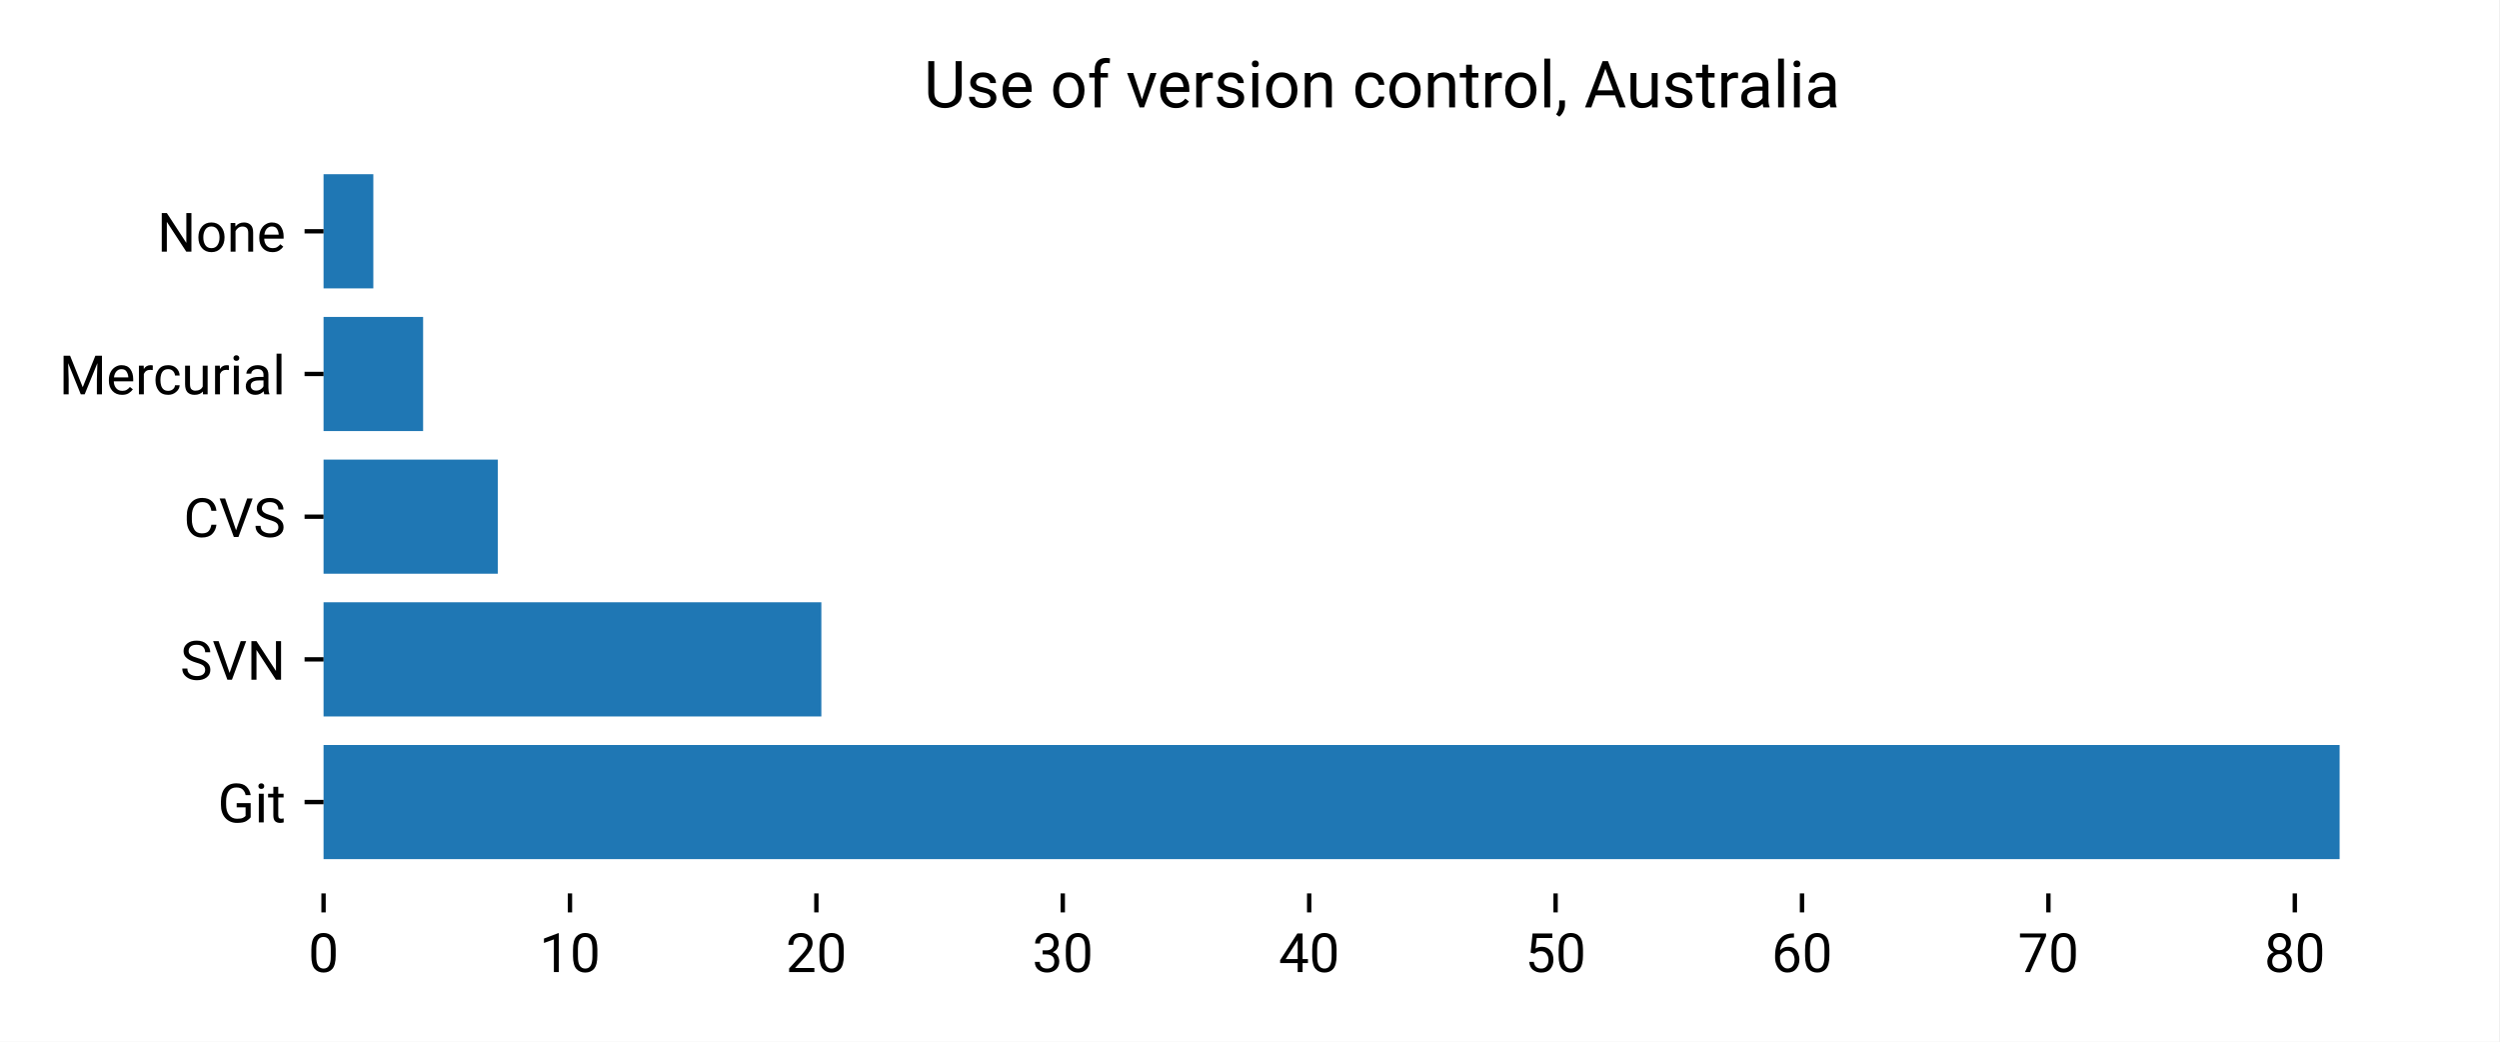
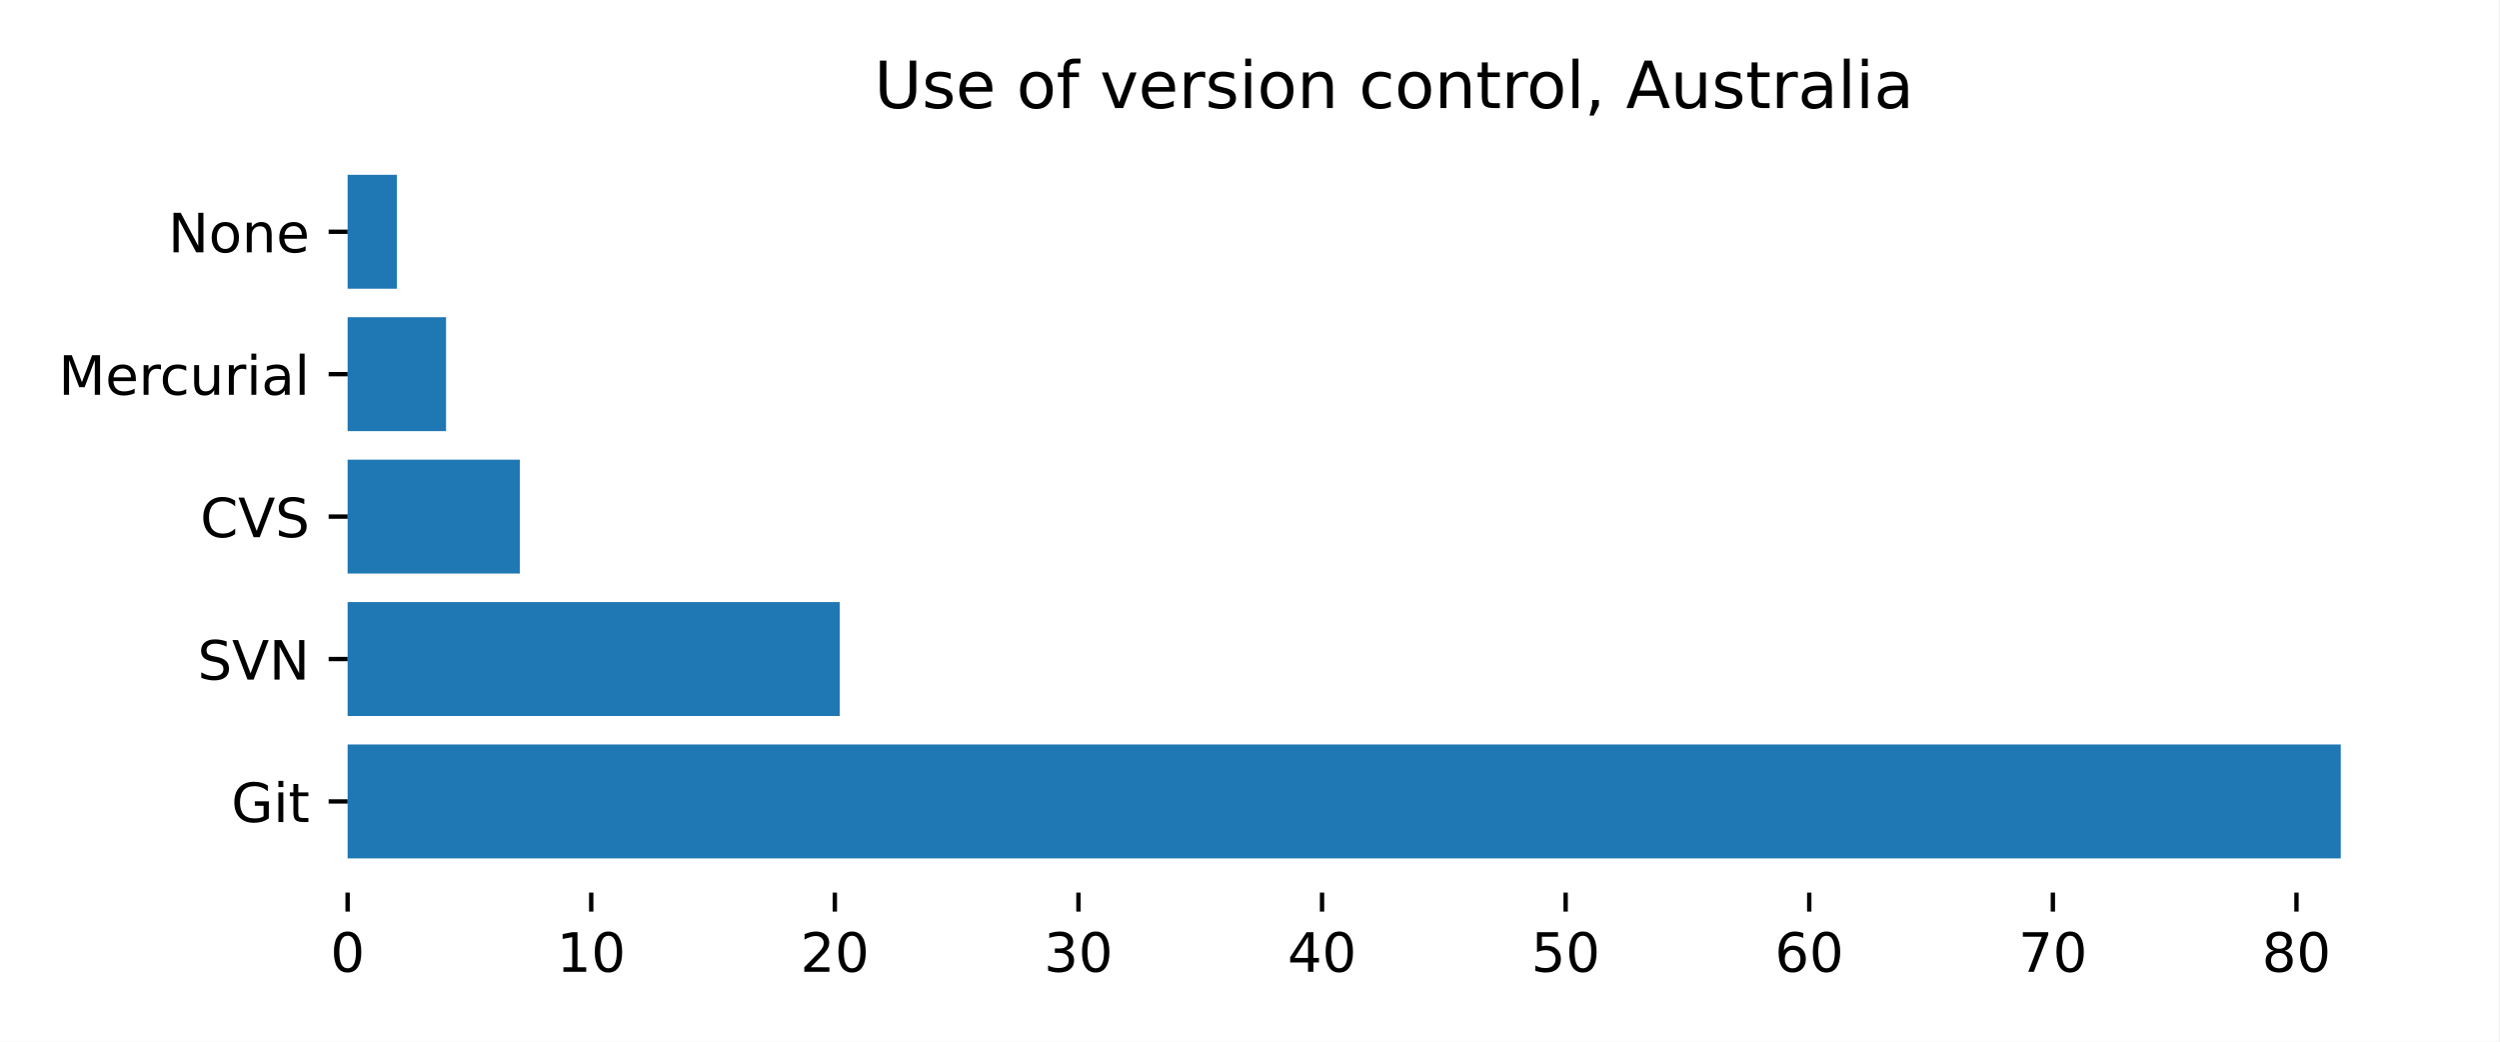
<svg xmlns="http://www.w3.org/2000/svg" xmlns:xlink="http://www.w3.org/1999/xlink" height="192pt" version="1.1" viewBox="0 0 460.8 192" width="460.8pt">
  <defs>
    <style type="text/css">*{stroke-linecap:butt;stroke-linejoin:round;}</style>
  </defs>
  <g id="figure_1">
    <g id="patch_1">
      <path d="M 0 192  L 460.8 192  L 460.8 0  L 0 0  z " style="fill:#ffffff;" />
    </g>
    <g id="axes_1">
      <g id="patch_2">
-         <path d="M 59.661 164.669  L 450 164.669  L 450 25.8  L 59.661 25.8  z " style="fill:#ffffff;" />
+         <path d="M 64.098 164.522  L 450 164.522  L 450 25.918  L 64.098 25.918  z " style="fill:#ffffff;" />
      </g>
      <g id="patch_3">
-         <path clip-path="url(#p0968d8cd2b)" d="M 59.661 158.357  L 431.412 158.357  L 431.412 137.316  L 59.661 137.316  z " style="fill:#1f77b4;" />
+         <path clip-path="url(#p39cdbb7cfa)" d="M 64.098 158.222  L 431.624 158.222  L 431.624 137.221  L 64.098 137.221  z " style="fill:#1f77b4;" />
      </g>
      <g id="patch_4">
-         <path clip-path="url(#p0968d8cd2b)" d="M 59.661 132.056  L 151.451 132.056  L 151.451 111.015  L 59.661 111.015  z " style="fill:#1f77b4;" />
+         <path clip-path="url(#p39cdbb7cfa)" d="M 64.098 131.971  L 154.845 131.971  L 154.845 110.97  L 64.098 110.97  z " style="fill:#1f77b4;" />
      </g>
      <g id="patch_5">
-         <path clip-path="url(#p0968d8cd2b)" d="M 59.661 105.755  L 91.788 105.755  L 91.788 84.714  L 59.661 84.714  z " style="fill:#1f77b4;" />
+         <path clip-path="url(#p39cdbb7cfa)" d="M 64.098 105.72  L 95.86 105.72  L 95.86 84.72  L 64.098 84.72  z " style="fill:#1f77b4;" />
      </g>
      <g id="patch_6">
-         <path clip-path="url(#p0968d8cd2b)" d="M 59.661 79.454  L 78.019 79.454  L 78.019 58.413  L 59.661 58.413  z " style="fill:#1f77b4;" />
+         <path clip-path="url(#p39cdbb7cfa)" d="M 64.098 79.47  L 82.248 79.47  L 82.248 58.469  L 64.098 58.469  z " style="fill:#1f77b4;" />
      </g>
      <g id="patch_7">
-         <path clip-path="url(#p0968d8cd2b)" d="M 59.661 53.153  L 68.84 53.153  L 68.84 32.112  L 59.661 32.112  z " style="fill:#1f77b4;" />
+         <path clip-path="url(#p39cdbb7cfa)" d="M 64.098 53.219  L 73.173 53.219  L 73.173 32.218  L 64.098 32.218  z " style="fill:#1f77b4;" />
      </g>
      <g id="matplotlib.axis_1">
        <g id="xtick_1">
          <g id="line2d_1">
            <defs>
-               <path d="M 0 0  L 0 3.5  " id="md7940e280b" style="stroke:#000000;stroke-width:0.8;" />
+               <path d="M 0 0  L 0 3.5  " id="mc3a356a46d" style="stroke:#000000;stroke-width:0.8;" />
            </defs>
            <g>
-               <use style="stroke:#000000;stroke-width:0.8;" x="59.661" xlink:href="#md7940e280b" y="164.669" />
+               <use style="stroke:#000000;stroke-width:0.8;" x="64.098" xlink:href="#mc3a356a46d" y="164.522" />
            </g>
          </g>
          <g id="text_1">
-             <text style="font-family:Roboto;font-size:10px;font-stretch:normal;font-style:normal;font-weight:normal;text-anchor:middle;" transform="rotate(-0, 59.66094, 179.1687)" x="59.661" y="179.169">0</text>
+             <text style="font-family:DejaVu Sans;font-size:10px;font-stretch:normal;font-style:normal;font-weight:normal;text-anchor:middle;" transform="rotate(-0, 64.09844, 179.1203)" x="64.098" y="179.12">0</text>
          </g>
        </g>
        <g id="xtick_2">
          <g id="line2d_2">
            <g>
-               <use style="stroke:#000000;stroke-width:0.8;" x="105.097" xlink:href="#md7940e280b" y="164.669" />
+               <use style="stroke:#000000;stroke-width:0.8;" x="109.018" xlink:href="#mc3a356a46d" y="164.522" />
            </g>
          </g>
          <g id="text_2">
-             <text style="font-family:Roboto;font-size:10px;font-stretch:normal;font-style:normal;font-weight:normal;text-anchor:middle;" transform="rotate(-0, 105.0972, 179.1687)" x="105.097" y="179.169">10</text>
+             <text style="font-family:DejaVu Sans;font-size:10px;font-stretch:normal;font-style:normal;font-weight:normal;text-anchor:middle;" transform="rotate(-0, 109.0182, 179.1203)" x="109.018" y="179.12">10</text>
          </g>
        </g>
        <g id="xtick_3">
          <g id="line2d_3">
            <g>
-               <use style="stroke:#000000;stroke-width:0.8;" x="150.534" xlink:href="#md7940e280b" y="164.669" />
+               <use style="stroke:#000000;stroke-width:0.8;" x="153.938" xlink:href="#mc3a356a46d" y="164.522" />
            </g>
          </g>
          <g id="text_3">
-             <text style="font-family:Roboto;font-size:10px;font-stretch:normal;font-style:normal;font-weight:normal;text-anchor:middle;" transform="rotate(-0, 150.5335, 179.1687)" x="150.534" y="179.169">20</text>
+             <text style="font-family:DejaVu Sans;font-size:10px;font-stretch:normal;font-style:normal;font-weight:normal;text-anchor:middle;" transform="rotate(-0, 153.938, 179.1203)" x="153.938" y="179.12">20</text>
          </g>
        </g>
        <g id="xtick_4">
          <g id="line2d_4">
            <g>
-               <use style="stroke:#000000;stroke-width:0.8;" x="195.97" xlink:href="#md7940e280b" y="164.669" />
+               <use style="stroke:#000000;stroke-width:0.8;" x="198.858" xlink:href="#mc3a356a46d" y="164.522" />
            </g>
          </g>
          <g id="text_4">
-             <text style="font-family:Roboto;font-size:10px;font-stretch:normal;font-style:normal;font-weight:normal;text-anchor:middle;" transform="rotate(-0, 195.9698, 179.1687)" x="195.97" y="179.169">30</text>
+             <text style="font-family:DejaVu Sans;font-size:10px;font-stretch:normal;font-style:normal;font-weight:normal;text-anchor:middle;" transform="rotate(-0, 198.8577, 179.1203)" x="198.858" y="179.12">30</text>
          </g>
        </g>
        <g id="xtick_5">
          <g id="line2d_5">
            <g>
-               <use style="stroke:#000000;stroke-width:0.8;" x="241.406" xlink:href="#md7940e280b" y="164.669" />
+               <use style="stroke:#000000;stroke-width:0.8;" x="243.777" xlink:href="#mc3a356a46d" y="164.522" />
            </g>
          </g>
          <g id="text_5">
-             <text style="font-family:Roboto;font-size:10px;font-stretch:normal;font-style:normal;font-weight:normal;text-anchor:middle;" transform="rotate(-0, 241.4061, 179.1687)" x="241.406" y="179.169">40</text>
+             <text style="font-family:DejaVu Sans;font-size:10px;font-stretch:normal;font-style:normal;font-weight:normal;text-anchor:middle;" transform="rotate(-0, 243.7775, 179.1203)" x="243.777" y="179.12">40</text>
          </g>
        </g>
        <g id="xtick_6">
          <g id="line2d_6">
            <g>
-               <use style="stroke:#000000;stroke-width:0.8;" x="286.842" xlink:href="#md7940e280b" y="164.669" />
+               <use style="stroke:#000000;stroke-width:0.8;" x="288.697" xlink:href="#mc3a356a46d" y="164.522" />
            </g>
          </g>
          <g id="text_6">
-             <text style="font-family:Roboto;font-size:10px;font-stretch:normal;font-style:normal;font-weight:normal;text-anchor:middle;" transform="rotate(-0, 286.8424, 179.1687)" x="286.842" y="179.169">50</text>
+             <text style="font-family:DejaVu Sans;font-size:10px;font-stretch:normal;font-style:normal;font-weight:normal;text-anchor:middle;" transform="rotate(-0, 288.6972, 179.1203)" x="288.697" y="179.12">50</text>
          </g>
        </g>
        <g id="xtick_7">
          <g id="line2d_7">
            <g>
-               <use style="stroke:#000000;stroke-width:0.8;" x="332.279" xlink:href="#md7940e280b" y="164.669" />
+               <use style="stroke:#000000;stroke-width:0.8;" x="333.617" xlink:href="#mc3a356a46d" y="164.522" />
            </g>
          </g>
          <g id="text_7">
-             <text style="font-family:Roboto;font-size:10px;font-stretch:normal;font-style:normal;font-weight:normal;text-anchor:middle;" transform="rotate(-0, 332.2787, 179.1687)" x="332.279" y="179.169">60</text>
+             <text style="font-family:DejaVu Sans;font-size:10px;font-stretch:normal;font-style:normal;font-weight:normal;text-anchor:middle;" transform="rotate(-0, 333.617, 179.1203)" x="333.617" y="179.12">60</text>
          </g>
        </g>
        <g id="xtick_8">
          <g id="line2d_8">
            <g>
-               <use style="stroke:#000000;stroke-width:0.8;" x="377.715" xlink:href="#md7940e280b" y="164.669" />
+               <use style="stroke:#000000;stroke-width:0.8;" x="378.537" xlink:href="#mc3a356a46d" y="164.522" />
            </g>
          </g>
          <g id="text_8">
-             <text style="font-family:Roboto;font-size:10px;font-stretch:normal;font-style:normal;font-weight:normal;text-anchor:middle;" transform="rotate(-0, 377.715, 179.1687)" x="377.715" y="179.169">70</text>
+             <text style="font-family:DejaVu Sans;font-size:10px;font-stretch:normal;font-style:normal;font-weight:normal;text-anchor:middle;" transform="rotate(-0, 378.5367, 179.1203)" x="378.537" y="179.12">70</text>
          </g>
        </g>
        <g id="xtick_9">
          <g id="line2d_9">
            <g>
-               <use style="stroke:#000000;stroke-width:0.8;" x="423.151" xlink:href="#md7940e280b" y="164.669" />
+               <use style="stroke:#000000;stroke-width:0.8;" x="423.457" xlink:href="#mc3a356a46d" y="164.522" />
            </g>
          </g>
          <g id="text_9">
-             <text style="font-family:Roboto;font-size:10px;font-stretch:normal;font-style:normal;font-weight:normal;text-anchor:middle;" transform="rotate(-0, 423.1513, 179.1687)" x="423.151" y="179.169">80</text>
+             <text style="font-family:DejaVu Sans;font-size:10px;font-stretch:normal;font-style:normal;font-weight:normal;text-anchor:middle;" transform="rotate(-0, 423.4565, 179.1203)" x="423.457" y="179.12">80</text>
          </g>
        </g>
      </g>
      <g id="matplotlib.axis_2">
        <g id="ytick_1">
          <g id="line2d_10">
            <defs>
-               <path d="M 0 0  L -3.5 0  " id="md76086bd5a" style="stroke:#000000;stroke-width:0.8;" />
+               <path d="M 0 0  L -3.5 0  " id="m82278324de" style="stroke:#000000;stroke-width:0.8;" />
            </defs>
            <g>
-               <use style="stroke:#000000;stroke-width:0.8;" x="59.661" xlink:href="#md76086bd5a" y="147.836" />
+               <use style="stroke:#000000;stroke-width:0.8;" x="64.098" xlink:href="#m82278324de" y="147.721" />
            </g>
          </g>
          <g id="text_10">
-             <text style="font-family:Roboto;font-size:10px;font-stretch:normal;font-style:normal;font-weight:normal;text-anchor:end;" transform="rotate(-0, 52.66094, 151.5862)" x="52.661" y="151.586">Git</text>
+             <text style="font-family:DejaVu Sans;font-size:10px;font-stretch:normal;font-style:normal;font-weight:normal;text-anchor:end;" transform="rotate(-0, 57.09844, 151.5206)" x="57.098" y="151.521">Git</text>
          </g>
        </g>
        <g id="ytick_2">
          <g id="line2d_11">
            <g>
-               <use style="stroke:#000000;stroke-width:0.8;" x="59.661" xlink:href="#md76086bd5a" y="121.535" />
+               <use style="stroke:#000000;stroke-width:0.8;" x="64.098" xlink:href="#m82278324de" y="121.471" />
            </g>
          </g>
          <g id="text_11">
-             <text style="font-family:Roboto;font-size:10px;font-stretch:normal;font-style:normal;font-weight:normal;text-anchor:end;" transform="rotate(-0, 52.66094, 125.2853)" x="52.661" y="125.285">SVN</text>
+             <text style="font-family:DejaVu Sans;font-size:10px;font-stretch:normal;font-style:normal;font-weight:normal;text-anchor:end;" transform="rotate(-0, 57.09844, 125.2699)" x="57.098" y="125.27">SVN</text>
          </g>
        </g>
        <g id="ytick_3">
          <g id="line2d_12">
            <g>
-               <use style="stroke:#000000;stroke-width:0.8;" x="59.661" xlink:href="#md76086bd5a" y="95.234" />
+               <use style="stroke:#000000;stroke-width:0.8;" x="64.098" xlink:href="#m82278324de" y="95.22" />
            </g>
          </g>
          <g id="text_12">
-             <text style="font-family:Roboto;font-size:10px;font-stretch:normal;font-style:normal;font-weight:normal;text-anchor:end;" transform="rotate(-0, 52.66094, 98.98438)" x="52.661" y="98.984">CVS</text>
+             <text style="font-family:DejaVu Sans;font-size:10px;font-stretch:normal;font-style:normal;font-weight:normal;text-anchor:end;" transform="rotate(-0, 57.09844, 99.01922)" x="57.098" y="99.019">CVS</text>
          </g>
        </g>
        <g id="ytick_4">
          <g id="line2d_13">
            <g>
-               <use style="stroke:#000000;stroke-width:0.8;" x="59.661" xlink:href="#md76086bd5a" y="68.933" />
+               <use style="stroke:#000000;stroke-width:0.8;" x="64.098" xlink:href="#m82278324de" y="68.969" />
            </g>
          </g>
          <g id="text_13">
-             <text style="font-family:Roboto;font-size:10px;font-stretch:normal;font-style:normal;font-weight:normal;text-anchor:end;" transform="rotate(-0, 52.66094, 72.68348)" x="52.661" y="72.683">Mercurial</text>
+             <text style="font-family:DejaVu Sans;font-size:10px;font-stretch:normal;font-style:normal;font-weight:normal;text-anchor:end;" transform="rotate(-0, 57.09844, 72.76851)" x="57.098" y="72.769">Mercurial</text>
          </g>
        </g>
        <g id="ytick_5">
          <g id="line2d_14">
            <g>
-               <use style="stroke:#000000;stroke-width:0.8;" x="59.661" xlink:href="#md76086bd5a" y="42.633" />
+               <use style="stroke:#000000;stroke-width:0.8;" x="64.098" xlink:href="#m82278324de" y="42.719" />
            </g>
          </g>
          <g id="text_14">
-             <text style="font-family:Roboto;font-size:10px;font-stretch:normal;font-style:normal;font-weight:normal;text-anchor:end;" transform="rotate(-0, 52.66094, 46.38258)" x="52.661" y="46.383">None</text>
+             <text style="font-family:DejaVu Sans;font-size:10px;font-stretch:normal;font-style:normal;font-weight:normal;text-anchor:end;" transform="rotate(-0, 57.09844, 46.5178)" x="57.098" y="46.518">None</text>
          </g>
        </g>
      </g>
      <g id="text_15">
-         <text style="font-family:Roboto;font-size:12px;font-stretch:normal;font-style:normal;font-weight:normal;text-anchor:middle;" transform="rotate(-0, 254.8305, 19.8)" x="254.83" y="19.8">Use of version control, Australia</text>
+         <text style="font-family:DejaVu Sans;font-size:12px;font-stretch:normal;font-style:normal;font-weight:normal;text-anchor:middle;" transform="rotate(-0, 257.0492, 19.91812)" x="257.049" y="19.918">Use of version control, Australia</text>
      </g>
    </g>
  </g>
  <defs>
-     <clipPath id="p0968d8cd2b">
-       <rect height="138.869" width="390.339" x="59.661" y="25.8" />
+     <clipPath id="p39cdbb7cfa">
+       <rect height="138.604" width="385.902" x="64.098" y="25.918" />
    </clipPath>
  </defs>
</svg>
